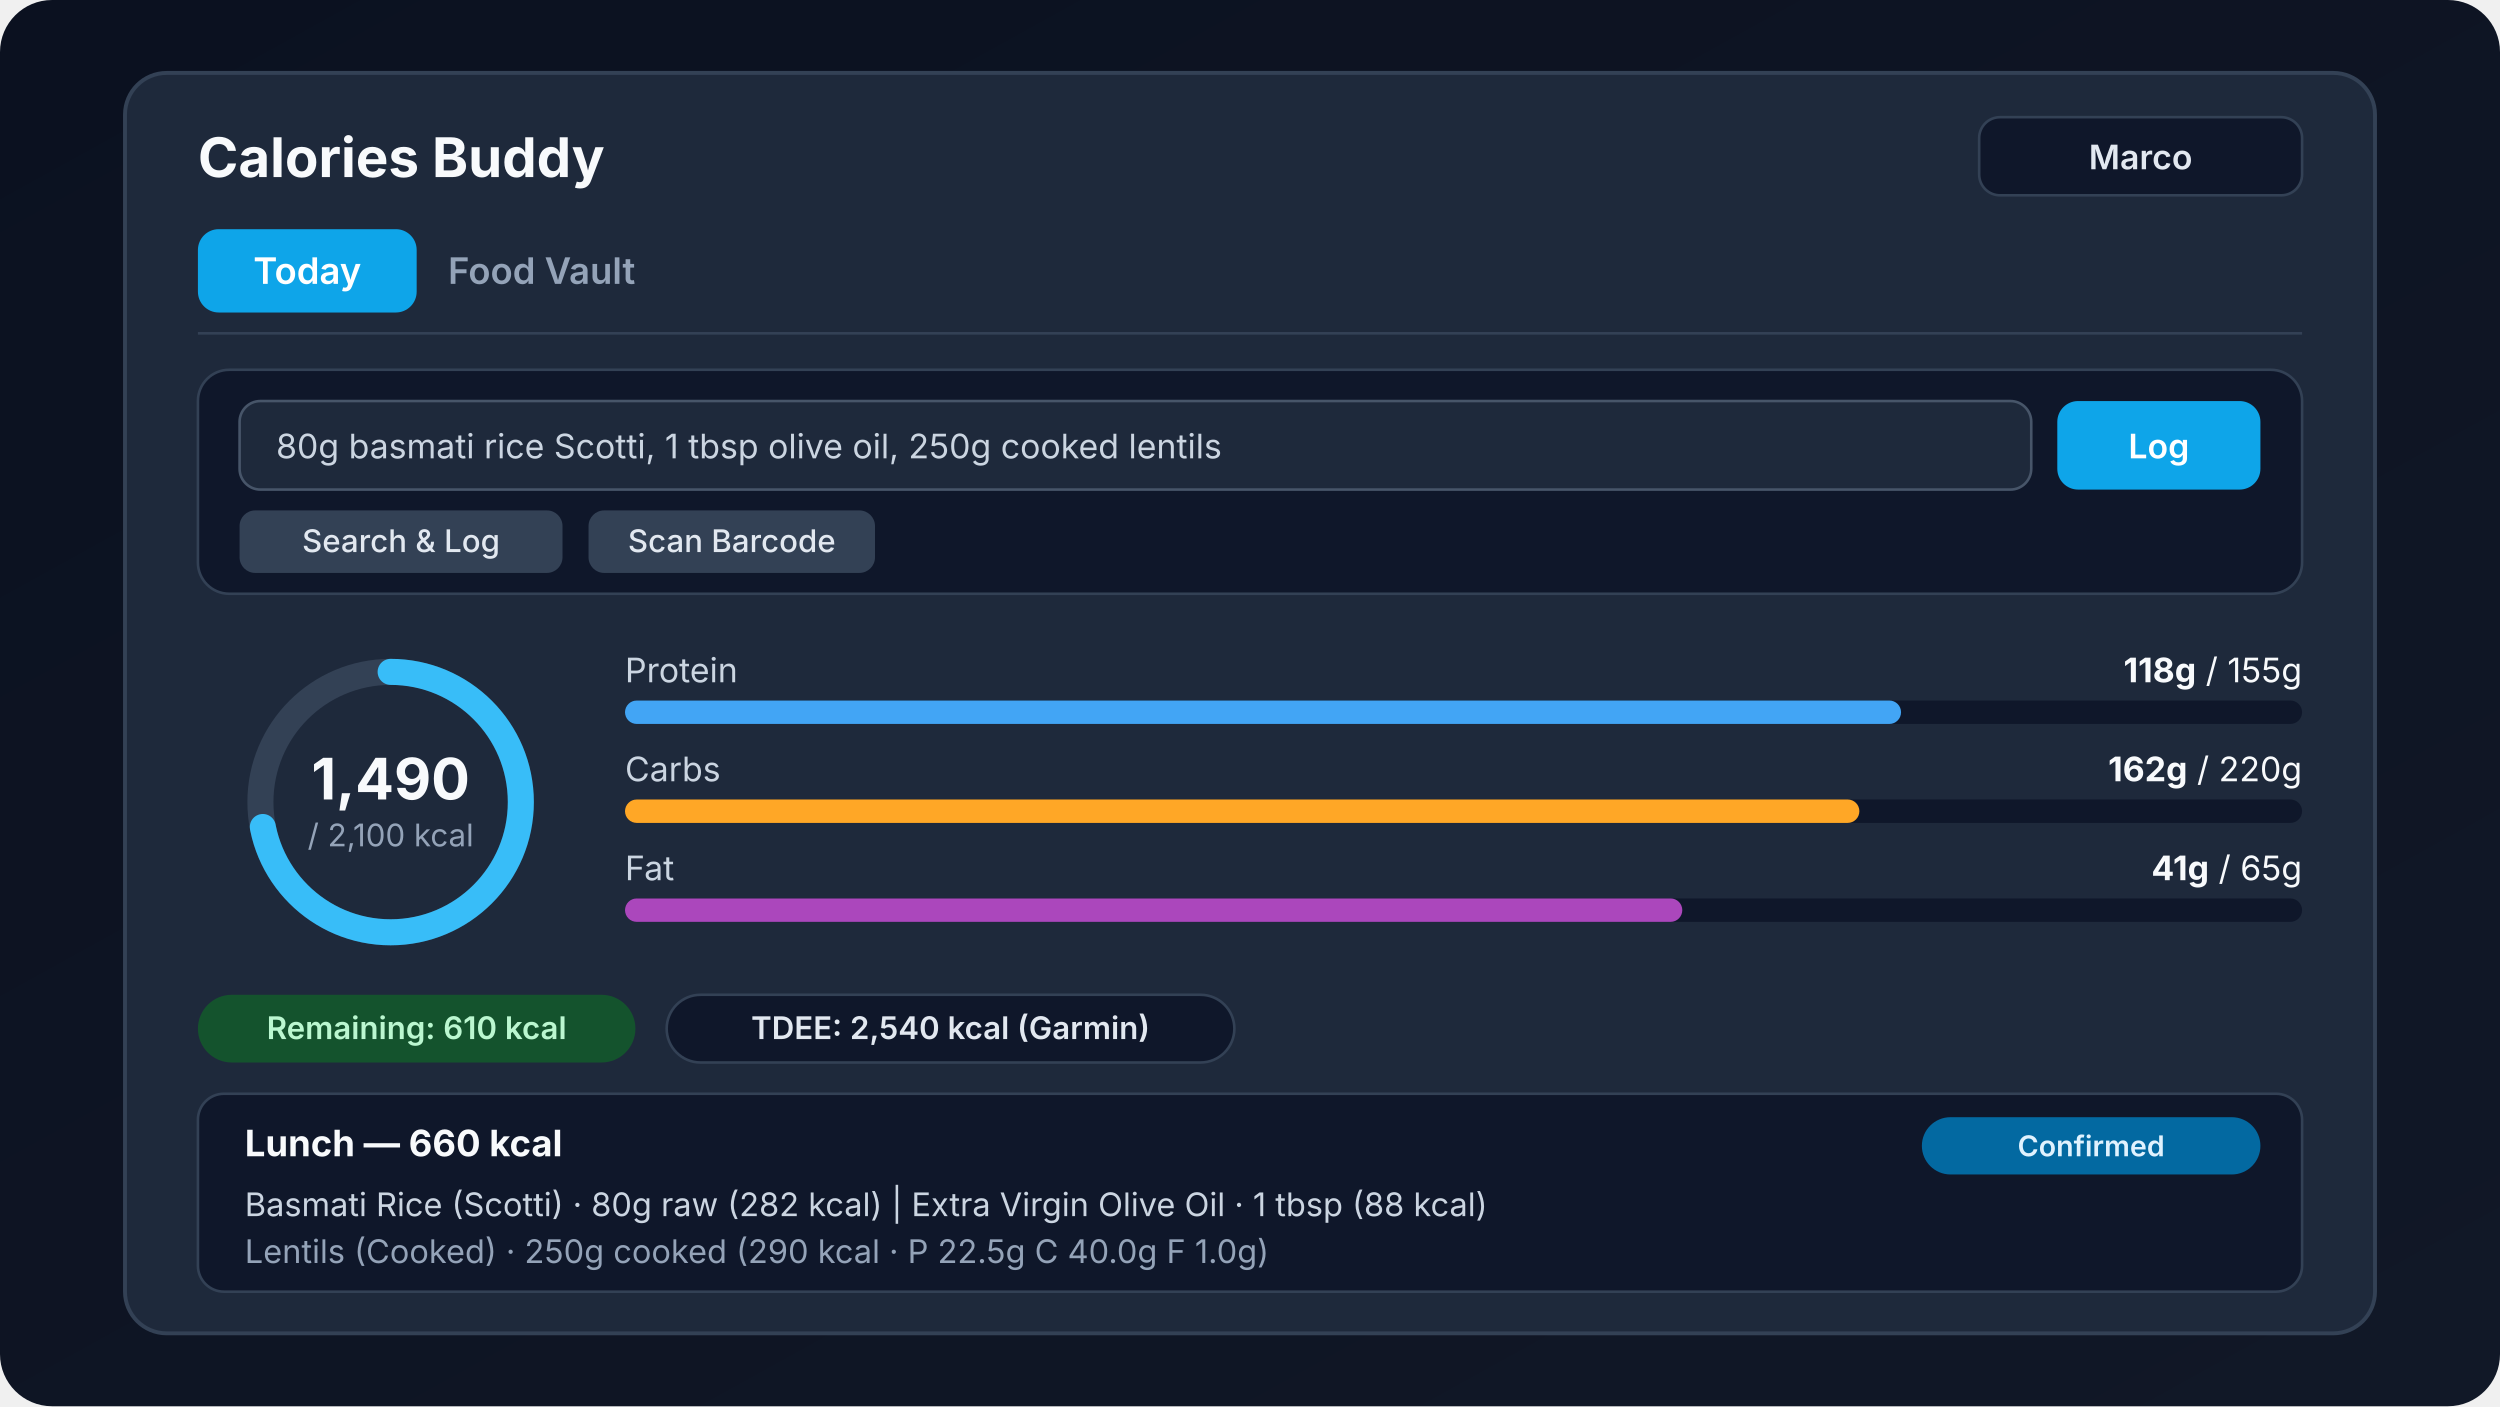
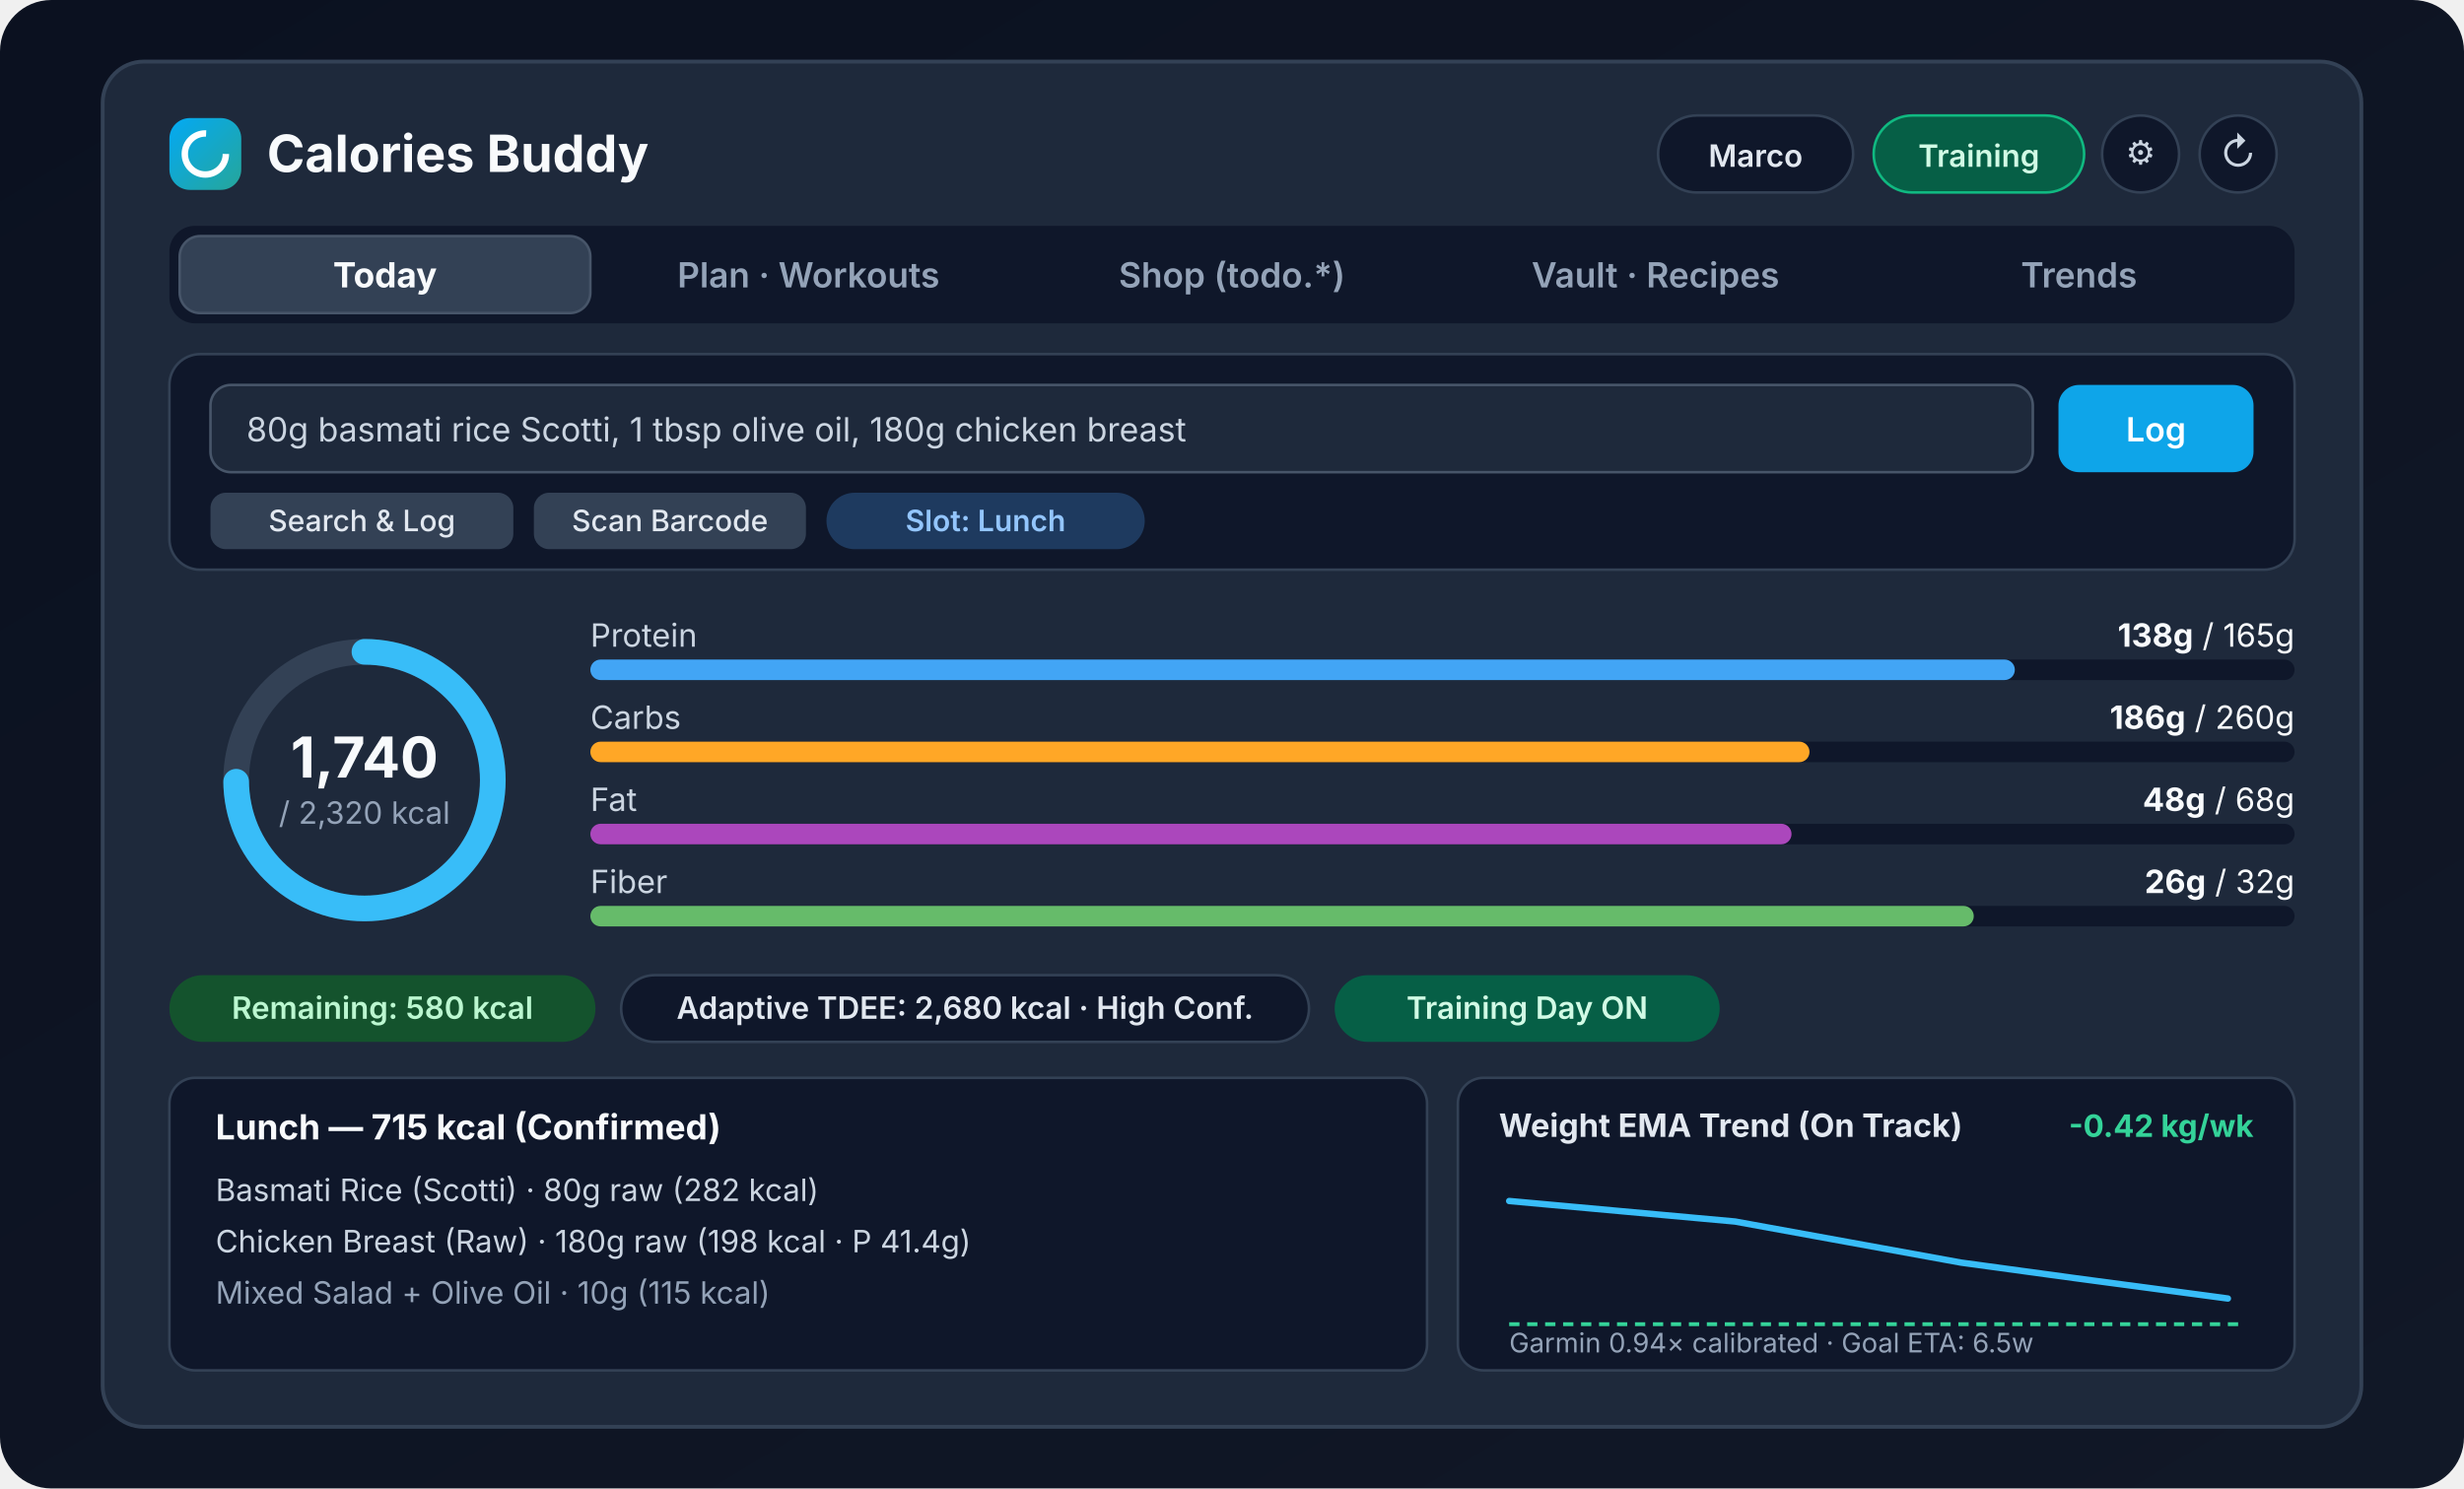
- <svg xmlns="http://www.w3.org/2000/svg" viewBox="0 0 960 540" width="960" height="540" role="img" aria-label="HA Calories Buddy Custom Card Preview">
+ <svg xmlns="http://www.w3.org/2000/svg" viewBox="0 0 960 580" width="960" height="580" role="img" aria-label="HA Calories Buddy Custom Card v0.3.0 Preview">
  <defs>
    <linearGradient id="frameBg" x1="0%" y1="0%" x2="100%" y2="100%">
      <stop offset="0%" stop-color="#0b1120" />
      <stop offset="100%" stop-color="#111827" />
    </linearGradient>
+     <linearGradient id="emblemBg" x1="0%" y1="0%" x2="100%" y2="100%">
+       <stop offset="0%" stop-color="#03a9f4" />
+       <stop offset="100%" stop-color="#26a69a" />
+     </linearGradient>
  </defs>
-   <rect width="960" height="540" rx="20" fill="url(#frameBg)" />
-   <rect x="48" y="28" width="864" height="484" rx="16" fill="#1e293b" stroke="#334155" stroke-width="1.5" />
-   <text x="76" y="68" fill="#f8fafc" font-family="system-ui, -apple-system, sans-serif" font-size="21" font-weight="700">Calories Buddy</text>
-   <rect x="760" y="45" width="124" height="30" rx="8" fill="#0f172a" stroke="#334155" />
-   <text x="822" y="65" fill="#e2e8f0" font-family="system-ui, -apple-system, sans-serif" font-size="13" font-weight="600" text-anchor="middle">Marco</text>
-   <rect x="76" y="88" width="84" height="32" rx="8" fill="#0ea5e9" />
-   <text x="118" y="109" fill="#ffffff" font-family="system-ui, -apple-system, sans-serif" font-size="14" font-weight="600" text-anchor="middle">Today</text>
-   <text x="208" y="109" fill="#94a3b8" font-family="system-ui, -apple-system, sans-serif" font-size="14" font-weight="600" text-anchor="middle">Food Vault</text>
-   <line x1="76" y1="128" x2="884" y2="128" stroke="#334155" stroke-width="1" />
-   <rect x="76" y="142" width="808" height="86" rx="12" fill="#0f172a" stroke="#334155" />
-   <rect x="92" y="154" width="688" height="34" rx="8" fill="#1e293b" stroke="#475569" />
-   <text x="106" y="176" fill="#cbd5e1" font-family="system-ui, -apple-system, sans-serif" font-size="13">80g basmati rice Scotti, 1 tbsp olive oil, 250g cooked lentils</text>
-   <rect x="790" y="154" width="78" height="34" rx="8" fill="#0ea5e9" />
-   <text x="829" y="176" fill="#ffffff" font-family="system-ui, -apple-system, sans-serif" font-size="13" font-weight="600" text-anchor="middle">Log</text>
-   <rect x="92" y="196" width="124" height="24" rx="6" fill="#334155" />
-   <text x="154" y="212" fill="#e2e8f0" font-family="system-ui, -apple-system, sans-serif" font-size="12" font-weight="500" text-anchor="middle">Search &amp; Log</text>
-   <rect x="226" y="196" width="110" height="24" rx="6" fill="#334155" />
-   <text x="281" y="212" fill="#e2e8f0" font-family="system-ui, -apple-system, sans-serif" font-size="12" font-weight="500" text-anchor="middle">Scan Barcode</text>
-   <g transform="translate(88, 246)">
-     <circle cx="62" cy="62" r="50" fill="none" stroke="#334155" stroke-width="10" />
-     <circle cx="62" cy="62" r="50" fill="none" stroke="#38bdf8" stroke-width="10" stroke-linecap="round" stroke-dasharray="226 314" transform="rotate(-90 62 62)" />
-     <text x="62" y="61" fill="#f8fafc" font-family="system-ui, -apple-system, sans-serif" font-size="22" font-weight="700" text-anchor="middle">1,490</text>
-     <text x="62" y="79" fill="#94a3b8" font-family="system-ui, -apple-system, sans-serif" font-size="12" text-anchor="middle">/ 2,100 kcal</text>
+   <rect width="960" height="580" rx="20" fill="url(#frameBg)" />
+   <rect x="40" y="24" width="880" height="532" rx="16" fill="#1e293b" stroke="#334155" stroke-width="1.5" />
+   <rect x="66" y="46" width="28" height="28" rx="8" fill="url(#emblemBg)" />
+   <circle cx="80" cy="60" r="8" fill="none" stroke="#ffffff" stroke-width="2.5" stroke-dasharray="38 14" />
+   <text x="104" y="67" fill="#f8fafc" font-family="system-ui, -apple-system, sans-serif" font-size="20" font-weight="700">Calories Buddy</text>
+   <rect x="646" y="45" width="76" height="30" rx="15" fill="#0f172a" stroke="#334155" />
+   <text x="684" y="65" fill="#e2e8f0" font-family="system-ui, -apple-system, sans-serif" font-size="12" font-weight="600" text-anchor="middle">Marco</text>
+   <rect x="730" y="45" width="82" height="30" rx="15" fill="#065f46" stroke="#10b981" />
+   <text x="771" y="65" fill="#d1fae5" font-family="system-ui, -apple-system, sans-serif" font-size="12" font-weight="600" text-anchor="middle">Training</text>
+   <circle cx="834" cy="60" r="15" fill="#0f172a" stroke="#334155" />
+   <text x="834" y="64" fill="#cbd5e1" font-family="system-ui, -apple-system, sans-serif" font-size="13" text-anchor="middle">⚙</text>
+   <circle cx="872" cy="60" r="15" fill="#0f172a" stroke="#334155" />
+   <text x="872" y="65" fill="#cbd5e1" font-family="system-ui, -apple-system, sans-serif" font-size="15" text-anchor="middle">↻</text>
+   <rect x="66" y="88" width="828" height="38" rx="10" fill="#0f172a" />
+   <rect x="70" y="92" width="160" height="30" rx="8" fill="#334155" stroke="#475569" />
+   <text x="150" y="112" fill="#f8fafc" font-family="system-ui, -apple-system, sans-serif" font-size="13.5" font-weight="700" text-anchor="middle">Today</text>
+   <text x="315" y="112" fill="#94a3b8" font-family="system-ui, -apple-system, sans-serif" font-size="13.5" font-weight="600" text-anchor="middle">Plan · Workouts</text>
+   <text x="480" y="112" fill="#94a3b8" font-family="system-ui, -apple-system, sans-serif" font-size="13.5" font-weight="600" text-anchor="middle">Shop (todo.*)</text>
+   <text x="645" y="112" fill="#94a3b8" font-family="system-ui, -apple-system, sans-serif" font-size="13.5" font-weight="600" text-anchor="middle">Vault · Recipes</text>
+   <text x="810" y="112" fill="#94a3b8" font-family="system-ui, -apple-system, sans-serif" font-size="13.5" font-weight="600" text-anchor="middle">Trends</text>
+   <rect x="66" y="138" width="828" height="84" rx="12" fill="#0f172a" stroke="#334155" />
+   <rect x="82" y="150" width="710" height="34" rx="8" fill="#1e293b" stroke="#475569" />
+   <text x="96" y="172" fill="#cbd5e1" font-family="system-ui, -apple-system, sans-serif" font-size="13">80g basmati rice Scotti, 1 tbsp olive oil, 180g chicken breast</text>
+   <rect x="802" y="150" width="76" height="34" rx="8" fill="#0ea5e9" />
+   <text x="840" y="172" fill="#ffffff" font-family="system-ui, -apple-system, sans-serif" font-size="13" font-weight="600" text-anchor="middle">Log</text>
+   <rect x="82" y="192" width="118" height="22" rx="6" fill="#334155" />
+   <text x="141" y="207" fill="#e2e8f0" font-family="system-ui, -apple-system, sans-serif" font-size="11.5" font-weight="500" text-anchor="middle">Search &amp; Log</text>
+   <rect x="208" y="192" width="106" height="22" rx="6" fill="#334155" />
+   <text x="261" y="207" fill="#e2e8f0" font-family="system-ui, -apple-system, sans-serif" font-size="11.5" font-weight="500" text-anchor="middle">Scan Barcode</text>
+   <rect x="322" y="192" width="124" height="22" rx="11" fill="#1e3a5f" />
+   <text x="384" y="207" fill="#93c5fd" font-family="system-ui, -apple-system, sans-serif" font-size="11.5" font-weight="600" text-anchor="middle">Slot: Lunch</text>
+   <g transform="translate(80, 238)">
+     <circle cx="62" cy="66" r="50" fill="none" stroke="#334155" stroke-width="10" />
+     <circle cx="62" cy="66" r="50" fill="none" stroke="#38bdf8" stroke-width="10" stroke-linecap="round" stroke-dasharray="235 314" transform="rotate(-90 62 66)" />
+     <text x="62" y="65" fill="#f8fafc" font-family="system-ui, -apple-system, sans-serif" font-size="22" font-weight="700" text-anchor="middle">1,740</text>
+     <text x="62" y="83" fill="#94a3b8" font-family="system-ui, -apple-system, sans-serif" font-size="12" text-anchor="middle">/ 2,320 kcal</text>
  </g>
-   <g transform="translate(240, 250)" font-family="system-ui, -apple-system, sans-serif" font-size="13">
+   <g transform="translate(230, 240)" font-family="system-ui, -apple-system, sans-serif" font-size="12.5">
    <text x="0" y="12" fill="#cbd5e1">Protein</text>
-     <text x="644" y="12" fill="#f8fafc" text-anchor="end">
-       <tspan font-weight="700">118g</tspan> / 155g</text>
-     <rect x="0" y="19" width="644" height="9" rx="4.5" fill="#0f172a" />
-     <rect x="0" y="19" width="490" height="9" rx="4.5" fill="#42a5f5" />
-     <text x="0" y="50" fill="#cbd5e1">Carbs</text>
-     <text x="644" y="50" fill="#f8fafc" text-anchor="end">
-       <tspan font-weight="700">162g</tspan> / 220g</text>
-     <rect x="0" y="57" width="644" height="9" rx="4.5" fill="#0f172a" />
-     <rect x="0" y="57" width="474" height="9" rx="4.5" fill="#ffa726" />
-     <text x="0" y="88" fill="#cbd5e1">Fat</text>
-     <text x="644" y="88" fill="#f8fafc" text-anchor="end">
-       <tspan font-weight="700">41g</tspan> / 65g</text>
-     <rect x="0" y="95" width="644" height="9" rx="4.5" fill="#0f172a" />
-     <rect x="0" y="95" width="406" height="9" rx="4.5" fill="#ab47bc" />
+     <text x="664" y="12" fill="#f8fafc" text-anchor="end">
+       <tspan font-weight="700">138g</tspan> / 165g</text>
+     <rect x="0" y="17" width="664" height="8" rx="4" fill="#0f172a" />
+     <rect x="0" y="17" width="555" height="8" rx="4" fill="#42a5f5" />
+     <text x="0" y="44" fill="#cbd5e1">Carbs</text>
+     <text x="664" y="44" fill="#f8fafc" text-anchor="end">
+       <tspan font-weight="700">186g</tspan> / 260g</text>
+     <rect x="0" y="49" width="664" height="8" rx="4" fill="#0f172a" />
+     <rect x="0" y="49" width="475" height="8" rx="4" fill="#ffa726" />
+     <text x="0" y="76" fill="#cbd5e1">Fat</text>
+     <text x="664" y="76" fill="#f8fafc" text-anchor="end">
+       <tspan font-weight="700">48g</tspan> / 68g</text>
+     <rect x="0" y="81" width="664" height="8" rx="4" fill="#0f172a" />
+     <rect x="0" y="81" width="468" height="8" rx="4" fill="#ab47bc" />
+     <text x="0" y="108" fill="#cbd5e1">Fiber</text>
+     <text x="664" y="108" fill="#f8fafc" text-anchor="end">
+       <tspan font-weight="700">26g</tspan> / 32g</text>
+     <rect x="0" y="113" width="664" height="8" rx="4" fill="#0f172a" />
+     <rect x="0" y="113" width="539" height="8" rx="4" fill="#66bb6a" />
  </g>
-   <rect x="76" y="382" width="168" height="26" rx="13" fill="#14532d" />
-   <text x="160" y="399" fill="#bbf7d0" font-family="system-ui, -apple-system, sans-serif" font-size="12" font-weight="600" text-anchor="middle">Remaining: 610 kcal</text>
-   <rect x="256" y="382" width="218" height="26" rx="13" fill="#0f172a" stroke="#334155" />
-   <text x="365" y="399" fill="#e2e8f0" font-family="system-ui, -apple-system, sans-serif" font-size="12" font-weight="600" text-anchor="middle">TDEE: 2,540 kcal (Garmin)</text>
-   <rect x="76" y="420" width="808" height="76" rx="10" fill="#0f172a" stroke="#334155" />
-   <text x="94" y="444" fill="#f8fafc" font-family="system-ui, -apple-system, sans-serif" font-size="14" font-weight="700">Lunch — 660 kcal</text>
-   <rect x="738" y="429" width="130" height="22" rx="11" fill="#0369a1" />
-   <text x="803" y="444" fill="#e0f2fe" font-family="system-ui, -apple-system, sans-serif" font-size="11" font-weight="600" text-anchor="middle">Confirmed</text>
-   <text x="94" y="467" fill="#cbd5e1" font-family="system-ui, -apple-system, sans-serif" font-size="12.5">Basmati Rice (Scotti) · 80g raw (282 kcal)  |  Extra Virgin Olive Oil · 1 tbsp (88 kcal)</text>
-   <text x="94" y="485" fill="#94a3b8" font-family="system-ui, -apple-system, sans-serif" font-size="12.5">Lentils (Cooked) · 250g cooked (290 kcal · P 22.5g C 40.0g F 1.0g)</text>
+   <rect x="66" y="380" width="166" height="26" rx="13" fill="#14532d" />
+   <text x="149" y="397" fill="#bbf7d0" font-family="system-ui, -apple-system, sans-serif" font-size="12" font-weight="600" text-anchor="middle">Remaining: 580 kcal</text>
+   <rect x="242" y="380" width="268" height="26" rx="13" fill="#0f172a" stroke="#334155" />
+   <text x="376" y="397" fill="#e2e8f0" font-family="system-ui, -apple-system, sans-serif" font-size="12" font-weight="600" text-anchor="middle">Adaptive TDEE: 2,680 kcal · High Conf.</text>
+   <rect x="520" y="380" width="150" height="26" rx="13" fill="#065f46" />
+   <text x="595" y="397" fill="#d1fae5" font-family="system-ui, -apple-system, sans-serif" font-size="12" font-weight="600" text-anchor="middle">Training Day ON</text>
+   <rect x="66" y="420" width="490" height="114" rx="10" fill="#0f172a" stroke="#334155" />
+   <text x="84" y="444" fill="#f8fafc" font-family="system-ui, -apple-system, sans-serif" font-size="13.5" font-weight="700">Lunch — 715 kcal (Confirmed)</text>
+   <text x="84" y="468" fill="#cbd5e1" font-family="system-ui, -apple-system, sans-serif" font-size="12">Basmati Rice (Scotti) · 80g raw (282 kcal)</text>
+   <text x="84" y="488" fill="#cbd5e1" font-family="system-ui, -apple-system, sans-serif" font-size="12">Chicken Breast (Raw) · 180g raw (198 kcal · P 41.4g)</text>
+   <text x="84" y="508" fill="#94a3b8" font-family="system-ui, -apple-system, sans-serif" font-size="12">Mixed Salad + Olive Oil · 10g (115 kcal)</text>
+   <rect x="568" y="420" width="326" height="114" rx="10" fill="#0f172a" stroke="#334155" />
+   <text x="584" y="443" fill="#e2e8f0" font-family="system-ui, -apple-system, sans-serif" font-size="12.5" font-weight="700">Weight EMA Trend (On Track)</text>
+   <text x="878" y="443" fill="#34d399" font-family="system-ui, -apple-system, sans-serif" font-size="12" font-weight="700" text-anchor="end">-0.42 kg/wk</text>
+   <polyline fill="none" stroke="#38bdf8" stroke-width="2.5" stroke-linecap="round" points="588,468 632,472 676,476 720,484 764,492 808,498 868,506" />
+   <line x1="588" y1="516" x2="872" y2="516" stroke="#34d399" stroke-width="1.5" stroke-dasharray="4 3" />
+   <text x="588" y="527" fill="#94a3b8" font-family="system-ui, -apple-system, sans-serif" font-size="10.5">Garmin 0.94× calibrated · Goal ETA: 6.5w</text>
</svg>
